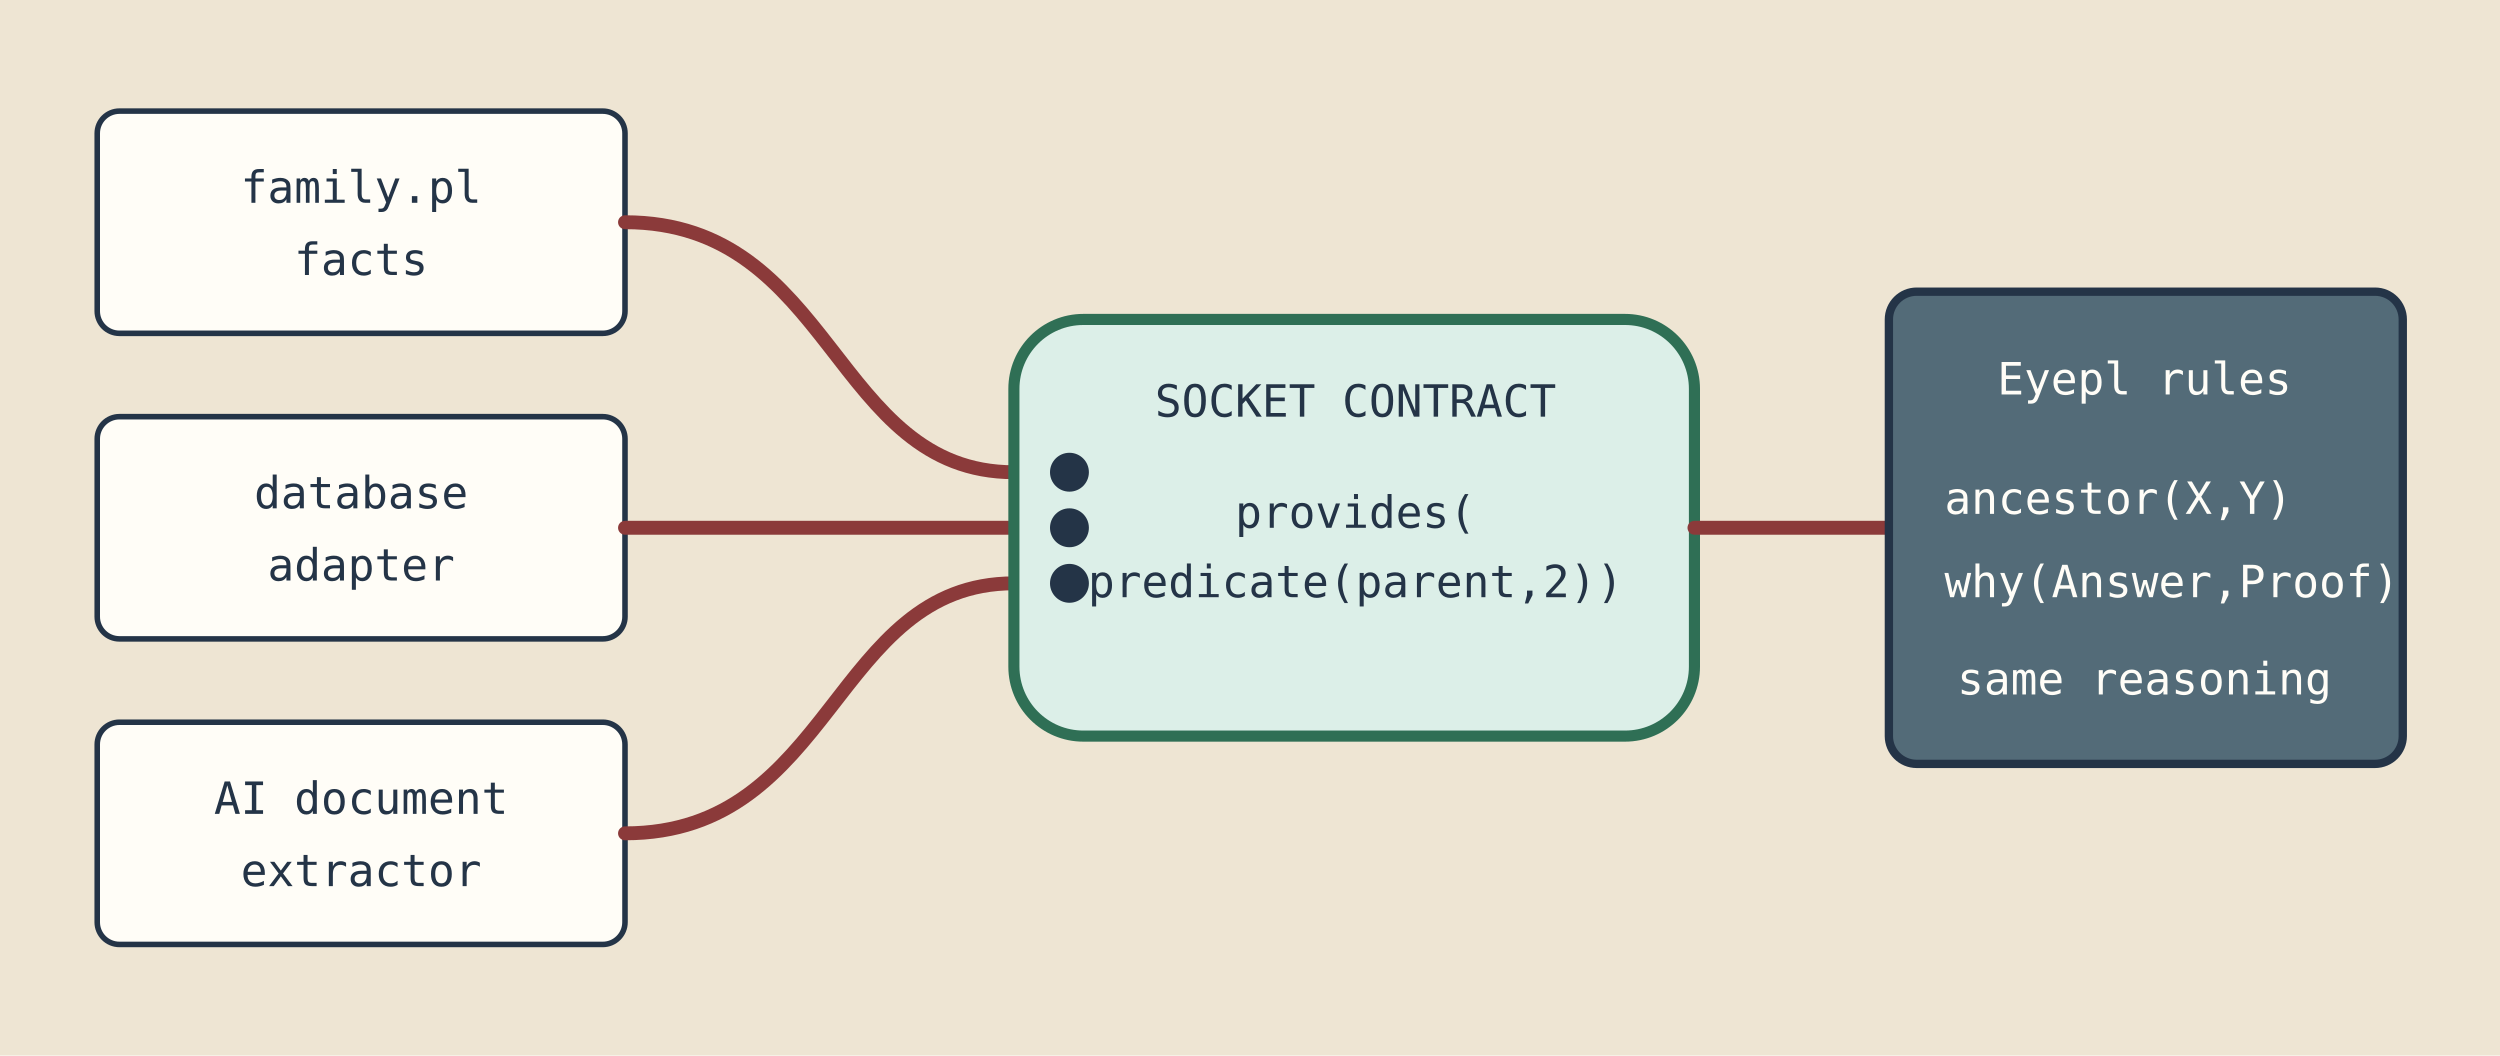
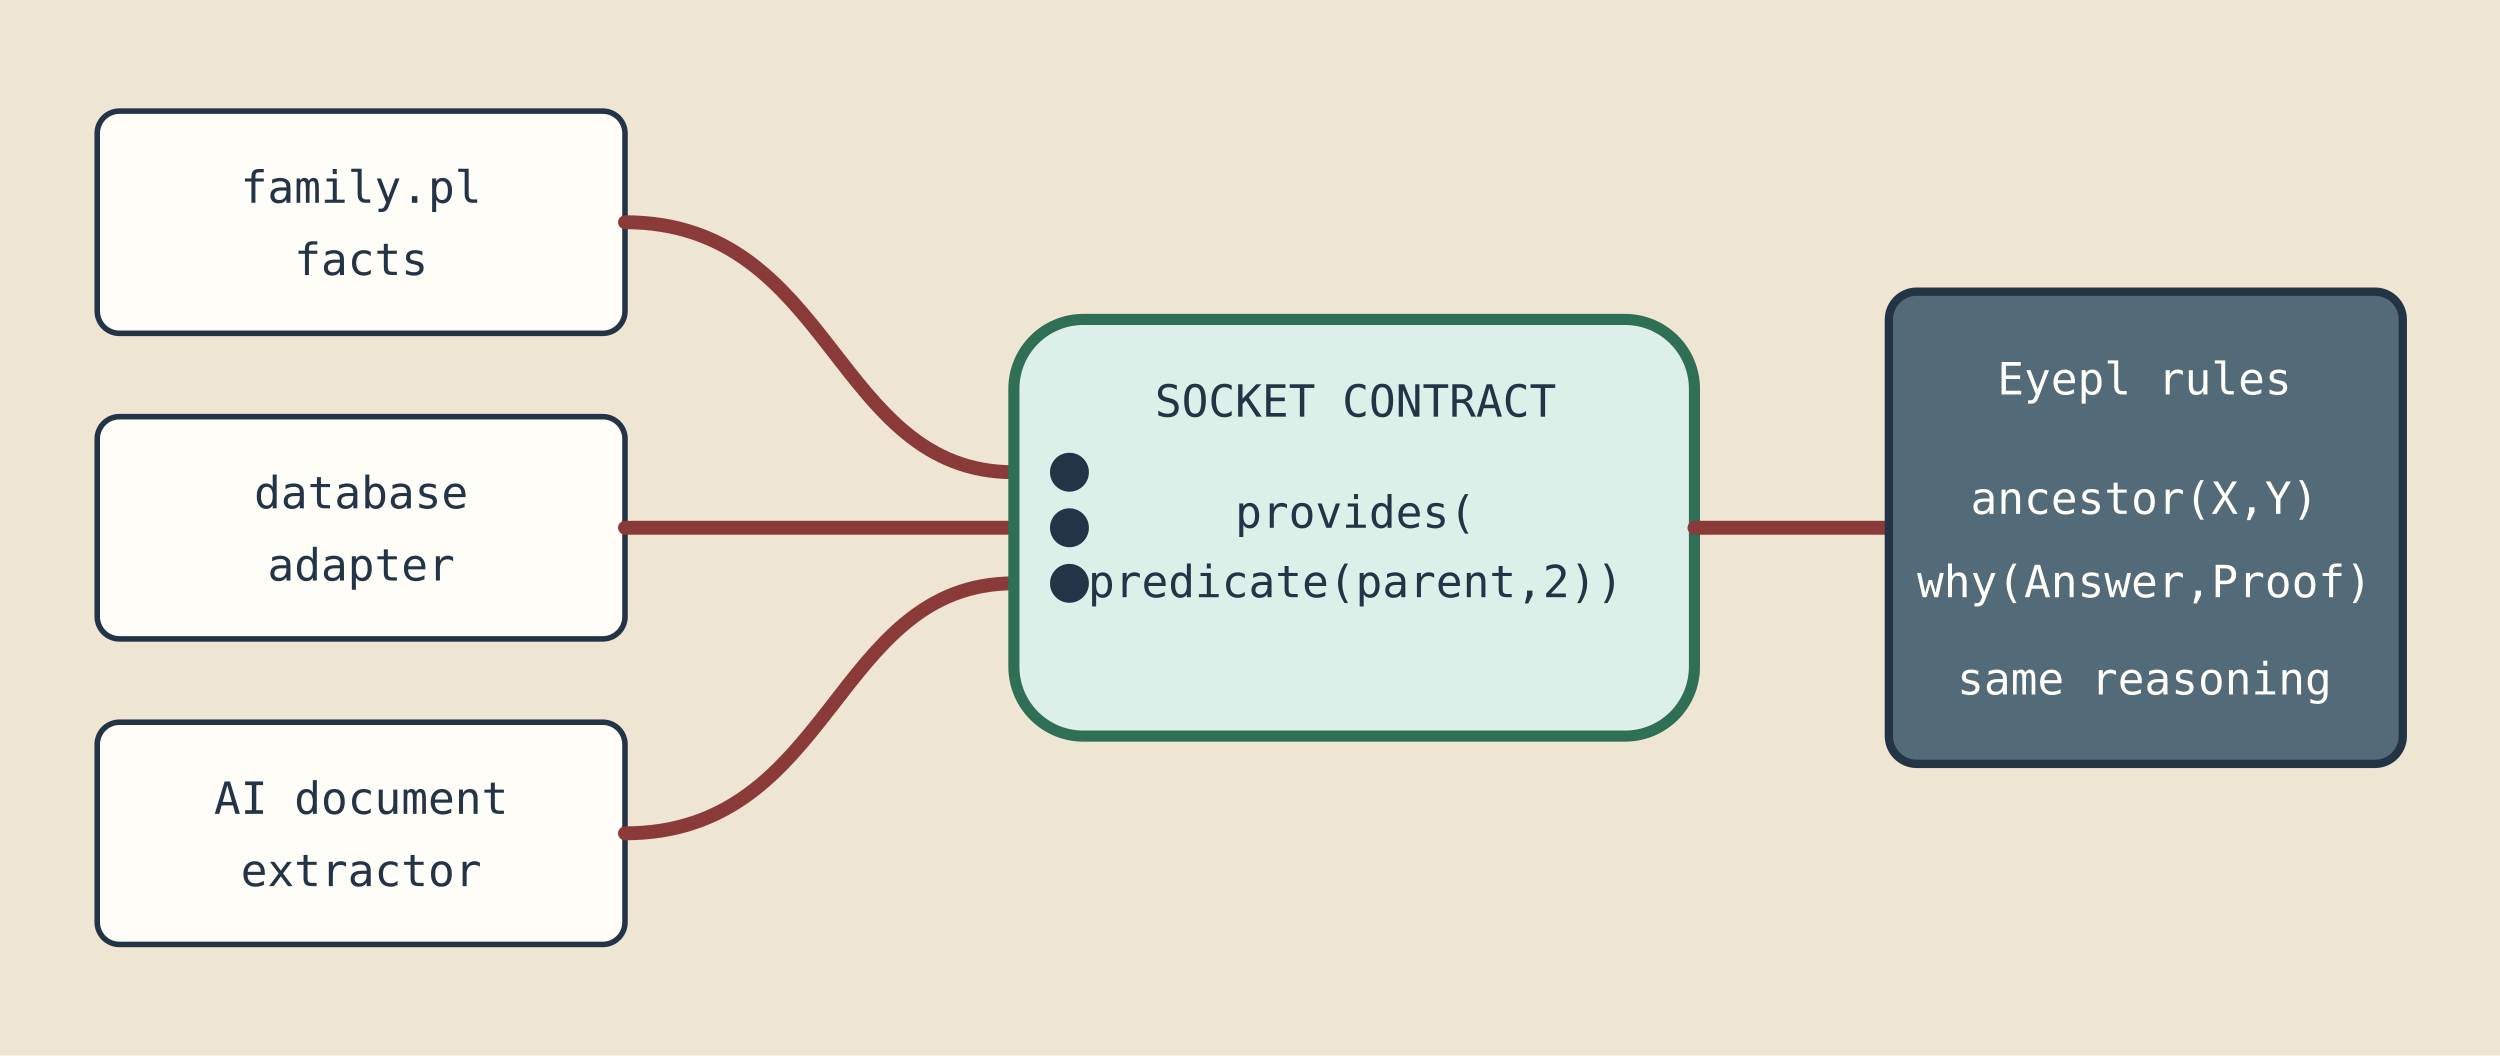
<svg xmlns="http://www.w3.org/2000/svg" width="900" height="380" viewBox="0 0 900 380" role="img" aria-labelledby="title desc">
  <style>
    .bg{fill:#eee5d3}.provider{fill:#fffdf7;stroke:#243447;stroke-width:2}.socket{fill:#dcefe8;stroke:#2f6f55;stroke-width:4}
    .engine{fill:#536b78;stroke:#243447;stroke-width:3}.text{fill:#243447;font:16px ui-monospace,monospace}.light{fill:#fffdf7;font:16px ui-monospace,monospace}
    .cable{fill:none;stroke:#8b3a3a;stroke-width:5;stroke-linecap:round}.pin{fill:#243447}
  </style>
  <rect width="900" height="380" class="bg" />
  <rect class="provider" x="35" y="40" width="190" height="80" rx="8" />
  <text class="text" x="130" y="73" text-anchor="middle">family.pl</text>
  <text class="text" x="130" y="99" text-anchor="middle">facts</text>
  <rect class="provider" x="35" y="150" width="190" height="80" rx="8" />
  <text class="text" x="130" y="183" text-anchor="middle">database</text>
  <text class="text" x="130" y="209" text-anchor="middle">adapter</text>
  <rect class="provider" x="35" y="260" width="190" height="80" rx="8" />
  <text class="text" x="130" y="293" text-anchor="middle">AI document</text>
  <text class="text" x="130" y="319" text-anchor="middle">extractor</text>
  <path class="cable" d="M225 80 C300 80 300 170 365 170 M225 190 H365 M225 300 C300 300 300 210 365 210" />
  <rect class="socket" x="365" y="115" width="245" height="150" rx="25" />
  <text class="text" x="488" y="150" text-anchor="middle">SOCKET CONTRACT</text>
  <text class="text" x="488" y="190" text-anchor="middle">provides(</text>
  <text class="text" x="488" y="215" text-anchor="middle">predicate(parent,2))</text>
  <circle class="pin" cx="385" cy="170" r="7" />
  <circle class="pin" cx="385" cy="190" r="7" />
  <circle class="pin" cx="385" cy="210" r="7" />
  <path class="cable" d="M610 190 H680" />
  <rect class="engine" x="680" y="105" width="185" height="170" rx="10" />
  <text class="light" x="772" y="142" text-anchor="middle">Eyepl rules</text>
-   <text class="light" x="700" y="185">ancestor(X,Y)</text>
-   <text class="light" x="700" y="215">why(Answer,Proof)</text>
+   <text class="light" x="772" y="185" text-anchor="middle">ancestor(X,Y)</text>
+   <text class="light" x="772" y="215" text-anchor="middle">why(Answer,Proof)</text>
  <text class="light" x="772" y="250" text-anchor="middle">same reasoning</text>
</svg>
